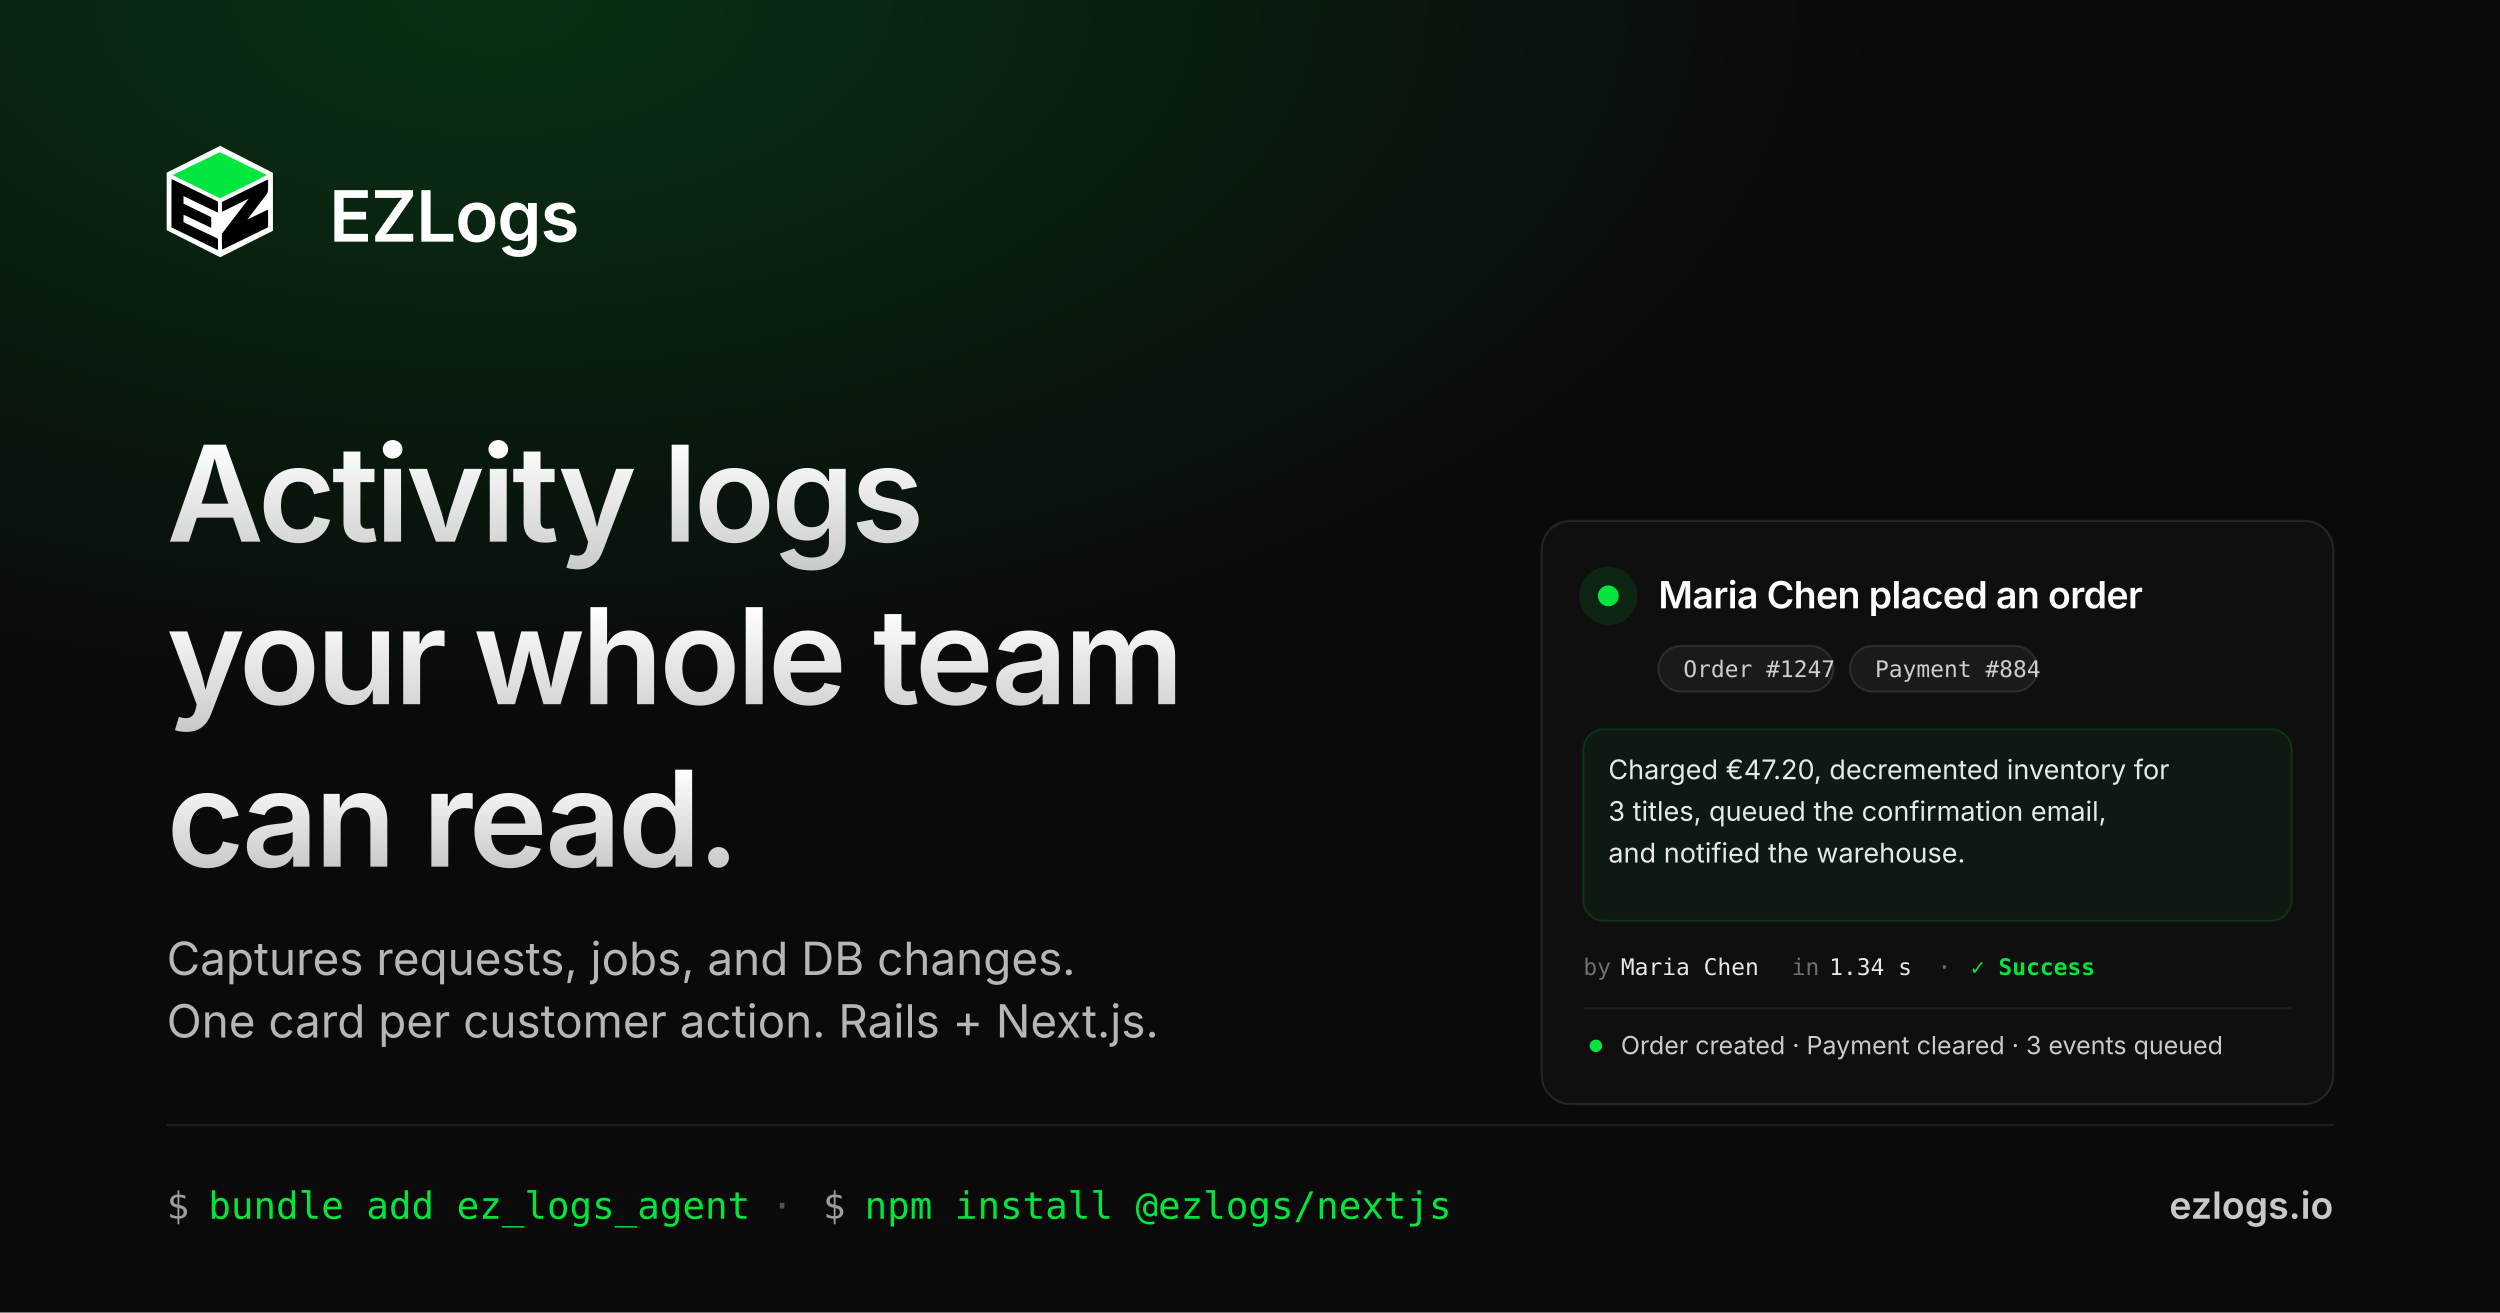
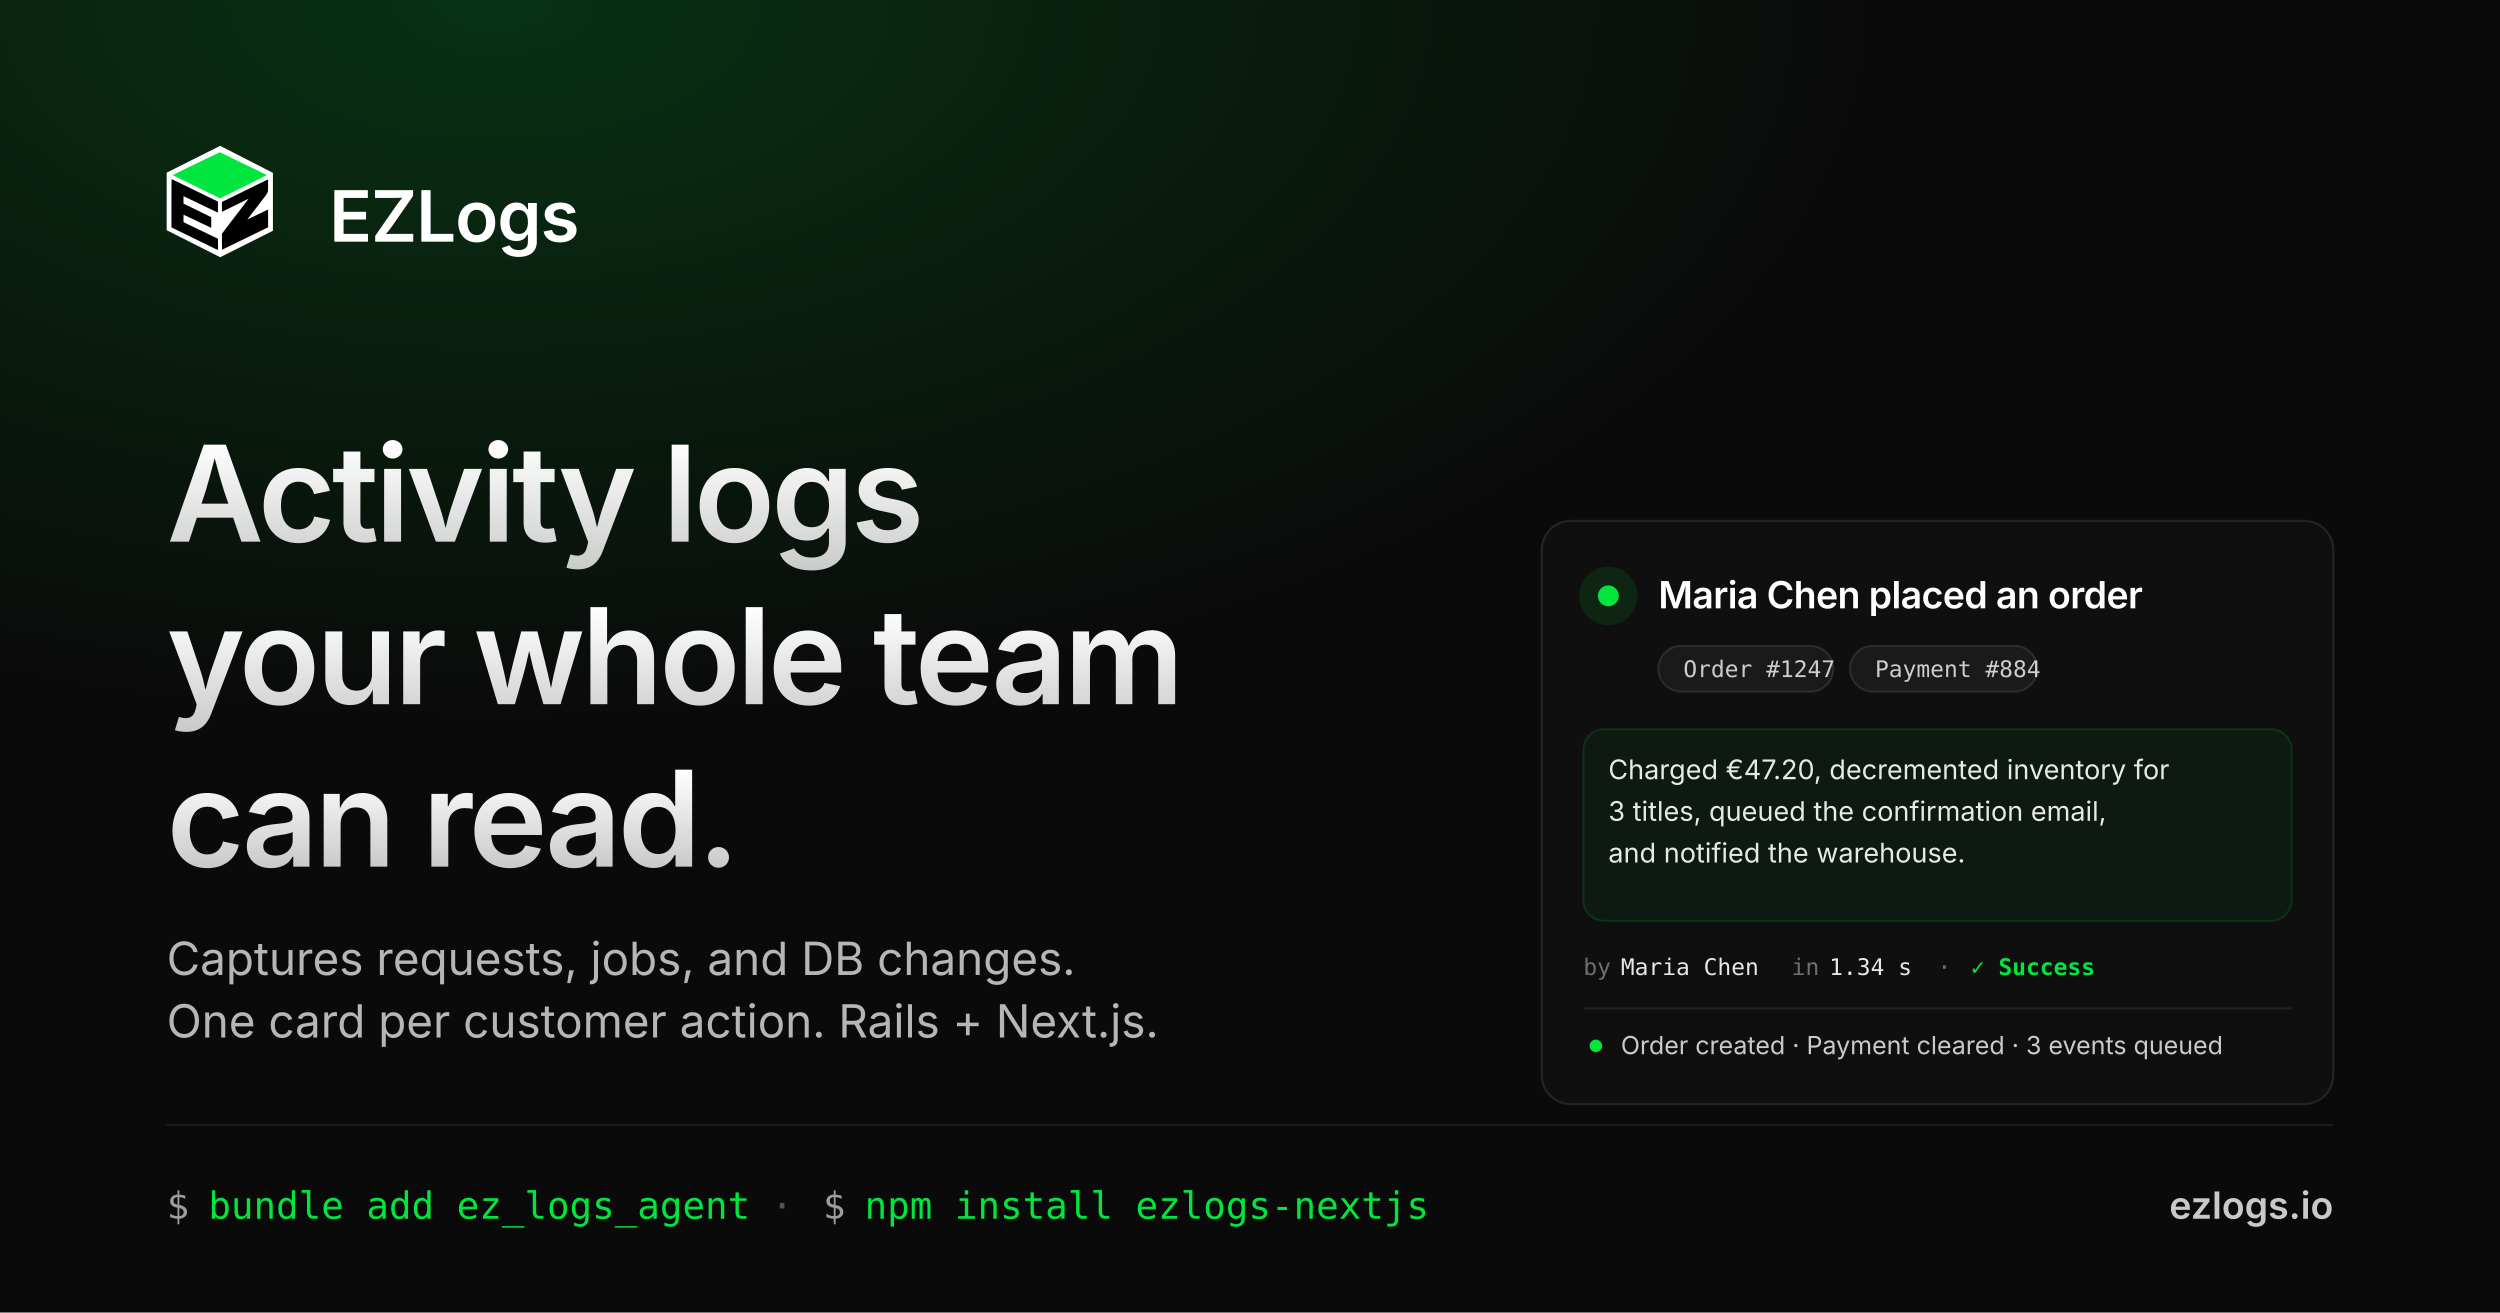
<svg xmlns="http://www.w3.org/2000/svg" width="1200" height="630" viewBox="0 0 1200 630" font-family="'Inter', system-ui, sans-serif">
  <rect width="1200" height="630" fill="#0A0A0A" />
  <defs>
    <radialGradient id="glow" cx="20%" cy="0%" r="55%">
      <stop offset="0%" stop-color="#01E63E" stop-opacity="0.18" />
      <stop offset="100%" stop-color="#01E63E" stop-opacity="0" />
    </radialGradient>
    <linearGradient id="headlineFade" x1="0" y1="0" x2="0" y2="1">
      <stop offset="0%" stop-color="#FFFFFF" />
      <stop offset="100%" stop-color="#FFFFFF" stop-opacity="0.78" />
    </linearGradient>
  </defs>
  <rect width="1200" height="630" fill="url(#glow)" />
  <g transform="translate(80, 70)">
    <g transform="scale(0.085) translate(-164, -160)">
      <path d="M164 311.523L466.034 160L764 312.58V639.592L466.034 789L164 636.42V311.523Z" fill="#FFFFFF" />
      <path d="M399 227.2C413 220.4 433.3 210.7 444 205.5C454.7 200.4 463.6 196.1 463.8 196.1C464 196 473.4 200.5 484.8 206.1C496.2 211.6 513.1 219.8 522.4 224.3L539.3 232.4L579.2 252.1L586.3 255.4C590.3 257.2 610.4 266.9 631 277C651.6 287 682 301.7 698.5 309.7C715 317.7 728.8 324.6 729.3 324.9C730.1 325.7 601 390 487.2 445.5L464.9 456.4L435.9 441.9L406.9 427.5L375.1 412L360.8 405.1C338.1 394.2 309.4 380.2 254 353C225.7 339.1 201.5 327.2 200.3 326.6C199 326 198 325.2 198 324.9C198 324.3 212.5 317.2 291 279.2C352.6 249.4 367.6 242.2 399 227.2Z" fill="#01E63E" />
      <path d="M191 484.3V620.7L212.8 631.3C248.9 648.9 286.3 667.2 353.5 700C450.8 747.6 453 748.6 453.5 748.1C453.8 747.9 454 733.6 454 716.5C454 692.7 453.7 685 452.8 684.2C451.5 683.2 400.8 658.8 367 643C345.2 632.8 277.1 600.1 267 595L259 591V570C259 558.4 259.2 549 259.4 549C259.6 549 265.7 551.9 273.1 555.4C280.5 558.9 295.3 565.9 306 571C316.7 576.1 340.1 587.2 358 595.8C375.9 604.3 396.1 613.9 403 617.1L415.5 622.8L415.8 593.2C415.9 577 415.7 563.3 415.3 562.9C414.8 562.4 397.9 554 377.5 544.2C357.2 534.3 322.2 517.2 299.8 506.2L259 486.2V465.1V444.1L270.3 449.4C276.4 452.4 290.1 458.9 300.5 464C311 469.1 329.2 477.8 341 483.5C352.8 489.2 382.7 503.5 407.5 515.4C432.2 527.3 452.8 537 453.2 537C453.7 537 453.9 523 453.8 505.9L453.5 474.8L404.5 451.1C377.6 438 334.8 417.2 309.5 404.8C228.7 365.2 193.2 348 192.1 348C191.3 348 191 386.1 191 484.3Z" fill="#000000" />
      <path d="M476.962 746.549C477.774 746.543 516.68 727.641 628.062 672.95C645.362 664.45 676.862 649.05 698.062 638.75L736.562 619.85L736.861 569.75C736.961 542.15 736.861 519.549 736.661 519.549C735.558 519.551 719.655 527.253 671.661 550.95C643.179 565.041 619.691 576.535 619.462 576.549C619.062 576.549 627.962 564.649 649.062 537.049C653.262 531.549 667.262 513.549 680.062 497.049C727.061 436.75 729.861 432.849 734.361 420.549C736.261 415.449 736.461 412.449 736.861 382.25C737.061 364.25 736.861 349.549 736.361 349.549C735.957 349.551 722.358 356.151 706.161 364.049C690.061 372.049 676.662 378.549 676.562 378.549C676.461 378.55 651.162 390.95 620.462 406.15C558.062 436.95 510.461 460.35 489.861 470.25L476.062 476.85V504.75C476.062 520.036 476.261 532.527 476.361 532.549C476.561 532.549 510.261 515.849 551.361 495.549C592.361 475.149 626.161 458.549 626.562 458.549C627.162 458.549 622.262 465.15 590.562 506.45C580.662 519.35 568.062 535.75 562.562 542.95C552.362 556.35 532.262 582.55 505.462 617.45C497.162 628.25 487.162 641.449 483.262 646.75L476.062 656.45V701.45C476.062 728.35 476.462 746.549 476.962 746.549Z" fill="#000000" />
    </g>
    <text x="78" y="46" font-family="'Space Grotesk', 'Inter', system-ui, sans-serif" font-size="34" font-weight="600" fill="#FFFFFF" letter-spacing="-0.5">EZLogs</text>
  </g>
  <text x="80" y="260" font-family="'Space Grotesk', 'Inter', system-ui, sans-serif" font-size="64" font-weight="600" fill="url(#headlineFade)" letter-spacing="-1.8">Activity logs</text>
  <text x="80" y="338" font-family="'Space Grotesk', 'Inter', system-ui, sans-serif" font-size="64" font-weight="600" fill="url(#headlineFade)" letter-spacing="-1.8">your whole team</text>
  <text x="80" y="416" font-family="'Space Grotesk', 'Inter', system-ui, sans-serif" font-size="64" font-weight="600" fill="url(#headlineFade)" letter-spacing="-1.8">can read.</text>
  <text x="80" y="468" font-family="'Inter', system-ui, sans-serif" font-size="22" font-weight="400" fill="rgba(255,255,255,0.70)">
    <tspan>Captures requests, jobs, and DB changes.</tspan>
  </text>
  <text x="80" y="498" font-family="'Inter', system-ui, sans-serif" font-size="22" font-weight="400" fill="rgba(255,255,255,0.70)">
    <tspan>One card per customer action. Rails + Next.js.</tspan>
  </text>
  <g transform="translate(740, 250)">
    <rect width="380" height="280" rx="14" fill="#0F0F10" stroke="rgba(255,255,255,0.10)" stroke-width="1" />
    <circle cx="32" cy="36" r="14" fill="#01E63E" fill-opacity="0.10" />
    <circle cx="32" cy="36" r="5" fill="#01E63E" />
    <text x="56" y="42" font-family="'Space Grotesk', 'Inter', system-ui, sans-serif" font-size="18" font-weight="600" fill="#FFFFFF" letter-spacing="-0.3">Maria Chen placed an order</text>
    <g transform="translate(56, 60)">
      <rect width="84" height="22" rx="11" fill="rgba(255,255,255,0.05)" stroke="rgba(255,255,255,0.10)" />
      <text x="12" y="15" font-family="'JetBrains Mono', monospace" font-size="11" fill="rgba(255,255,255,0.78)">Order #1247</text>
      <rect x="92" width="90" height="22" rx="11" fill="rgba(255,255,255,0.05)" stroke="rgba(255,255,255,0.10)" />
      <text x="104" y="15" font-family="'JetBrains Mono', monospace" font-size="11" fill="rgba(255,255,255,0.78)">Payment #884</text>
    </g>
    <rect x="20" y="100" width="340" height="92" rx="10" fill="rgba(1,230,62,0.05)" stroke="rgba(1,230,62,0.14)" />
    <text x="32" y="124" font-family="'Inter', system-ui, sans-serif" font-size="13" fill="rgba(255,255,255,0.90)">Charged €47.20, decremented inventory for</text>
    <text x="32" y="144" font-family="'Inter', system-ui, sans-serif" font-size="13" fill="rgba(255,255,255,0.90)">3 titles, queued the confirmation email,</text>
    <text x="32" y="164" font-family="'Inter', system-ui, sans-serif" font-size="13" fill="rgba(255,255,255,0.90)">and notified the warehouse.</text>
    <text x="20" y="218" font-family="'JetBrains Mono', monospace" font-size="11" fill="rgba(255,255,255,0.40)">by</text>
    <text x="38" y="218" font-family="'JetBrains Mono', monospace" font-size="11" fill="rgba(255,255,255,0.90)">Maria Chen</text>
    <text x="120" y="218" font-family="'JetBrains Mono', monospace" font-size="11" fill="rgba(255,255,255,0.40)">in</text>
    <text x="138" y="218" font-family="'JetBrains Mono', monospace" font-size="11" fill="rgba(255,255,255,0.90)">1.34 s</text>
    <text x="190" y="218" font-family="'JetBrains Mono', monospace" font-size="11" fill="rgba(255,255,255,0.40)">·</text>
    <text x="206" y="218" font-family="'JetBrains Mono', monospace" font-size="11" font-weight="600" fill="#01E63E">✓ Success</text>
    <line x1="20" y1="234" x2="360" y2="234" stroke="rgba(255,255,255,0.08)" />
    <circle cx="26" cy="252" r="3" fill="#01E63E" />
    <text x="38" y="256" font-family="'Inter', system-ui, sans-serif" font-size="12" fill="rgba(255,255,255,0.78)">Order created · Payment cleared · 3 events queued</text>
  </g>
  <line x1="80" y1="540" x2="1120" y2="540" stroke="rgba(255,255,255,0.08)" />
  <text x="80" y="585" font-family="'JetBrains Mono', monospace" font-size="18" fill="rgba(255,255,255,0.60)">$ </text>
  <text x="100" y="585" font-family="'JetBrains Mono', monospace" font-size="18" fill="#01E63E">bundle add ez_logs_agent</text>
  <text x="370" y="585" font-family="'JetBrains Mono', monospace" font-size="18" fill="rgba(255,255,255,0.30)">·</text>
  <text x="395" y="585" font-family="'JetBrains Mono', monospace" font-size="18" fill="rgba(255,255,255,0.60)">$ </text>
-   <text x="415" y="585" font-family="'JetBrains Mono', monospace" font-size="18" fill="#01E63E">npm install @ezlogs/nextjs</text>
+   <text x="415" y="585" font-family="'JetBrains Mono', monospace" font-size="18" fill="#01E63E">npm install ezlogs-nextjs</text>
  <text x="1120" y="585" text-anchor="end" font-family="'Inter', system-ui, sans-serif" font-size="18" font-weight="600" fill="rgba(255,255,255,0.78)">ezlogs.io</text>
</svg>
